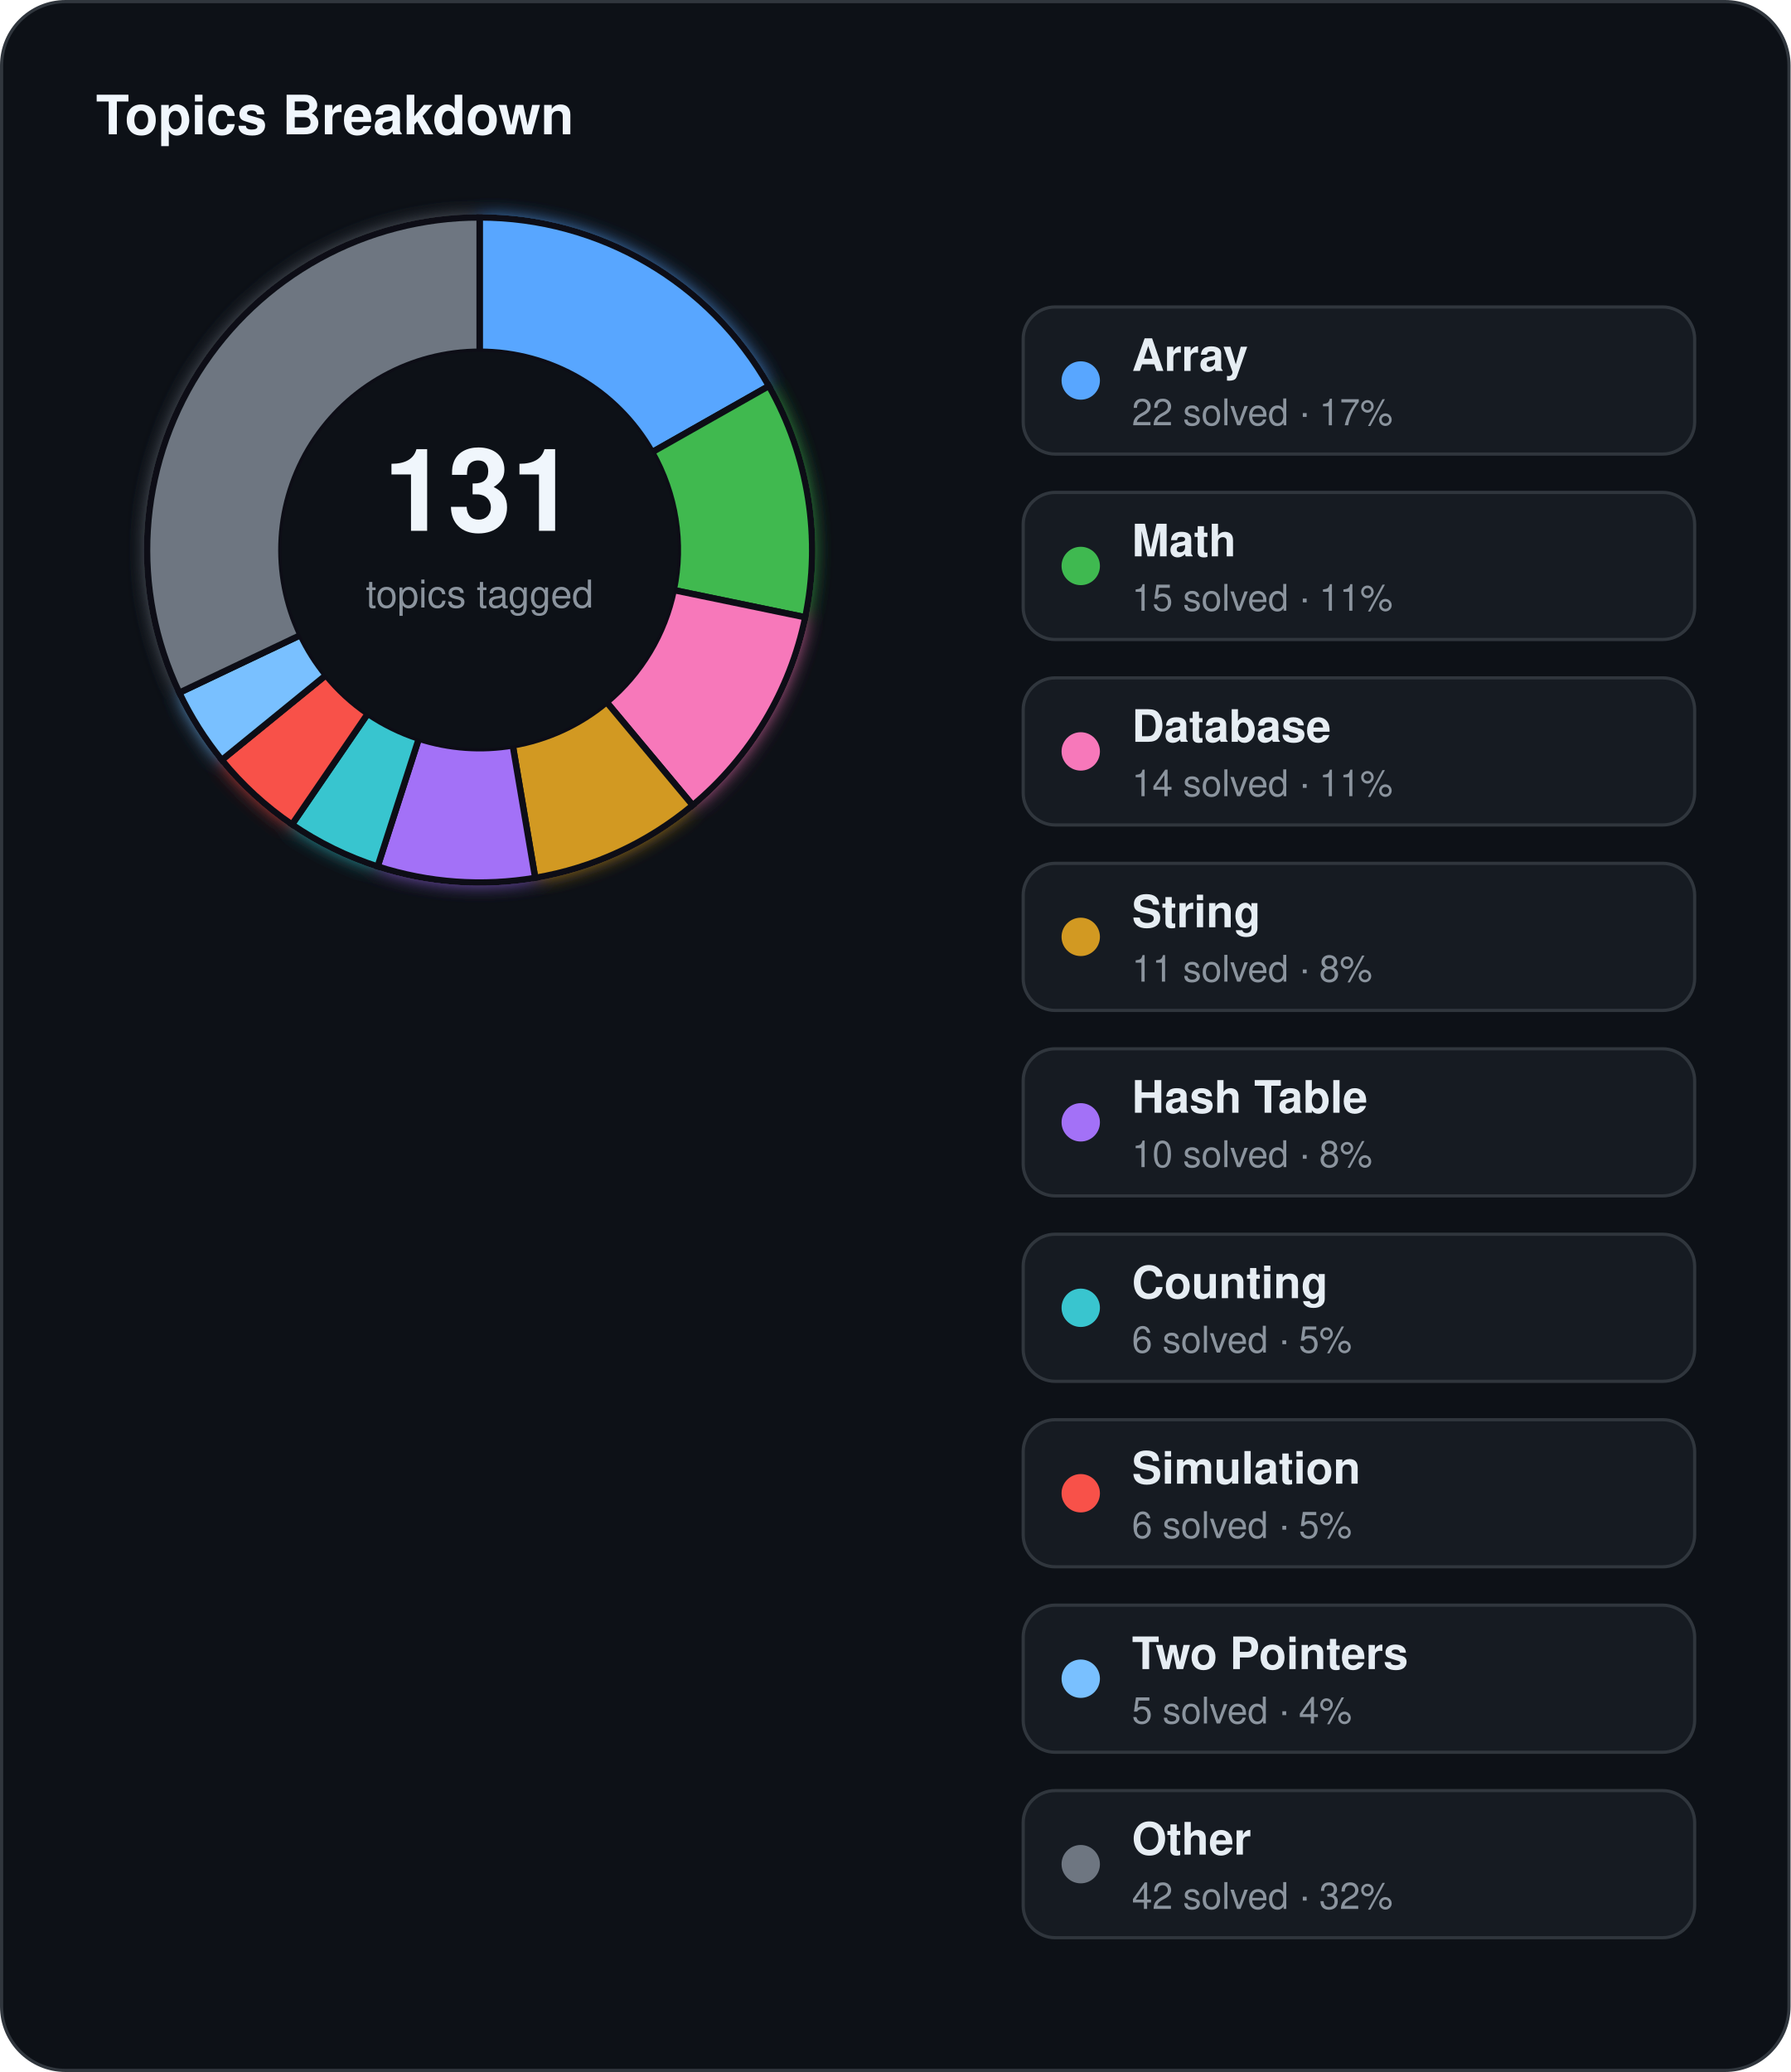
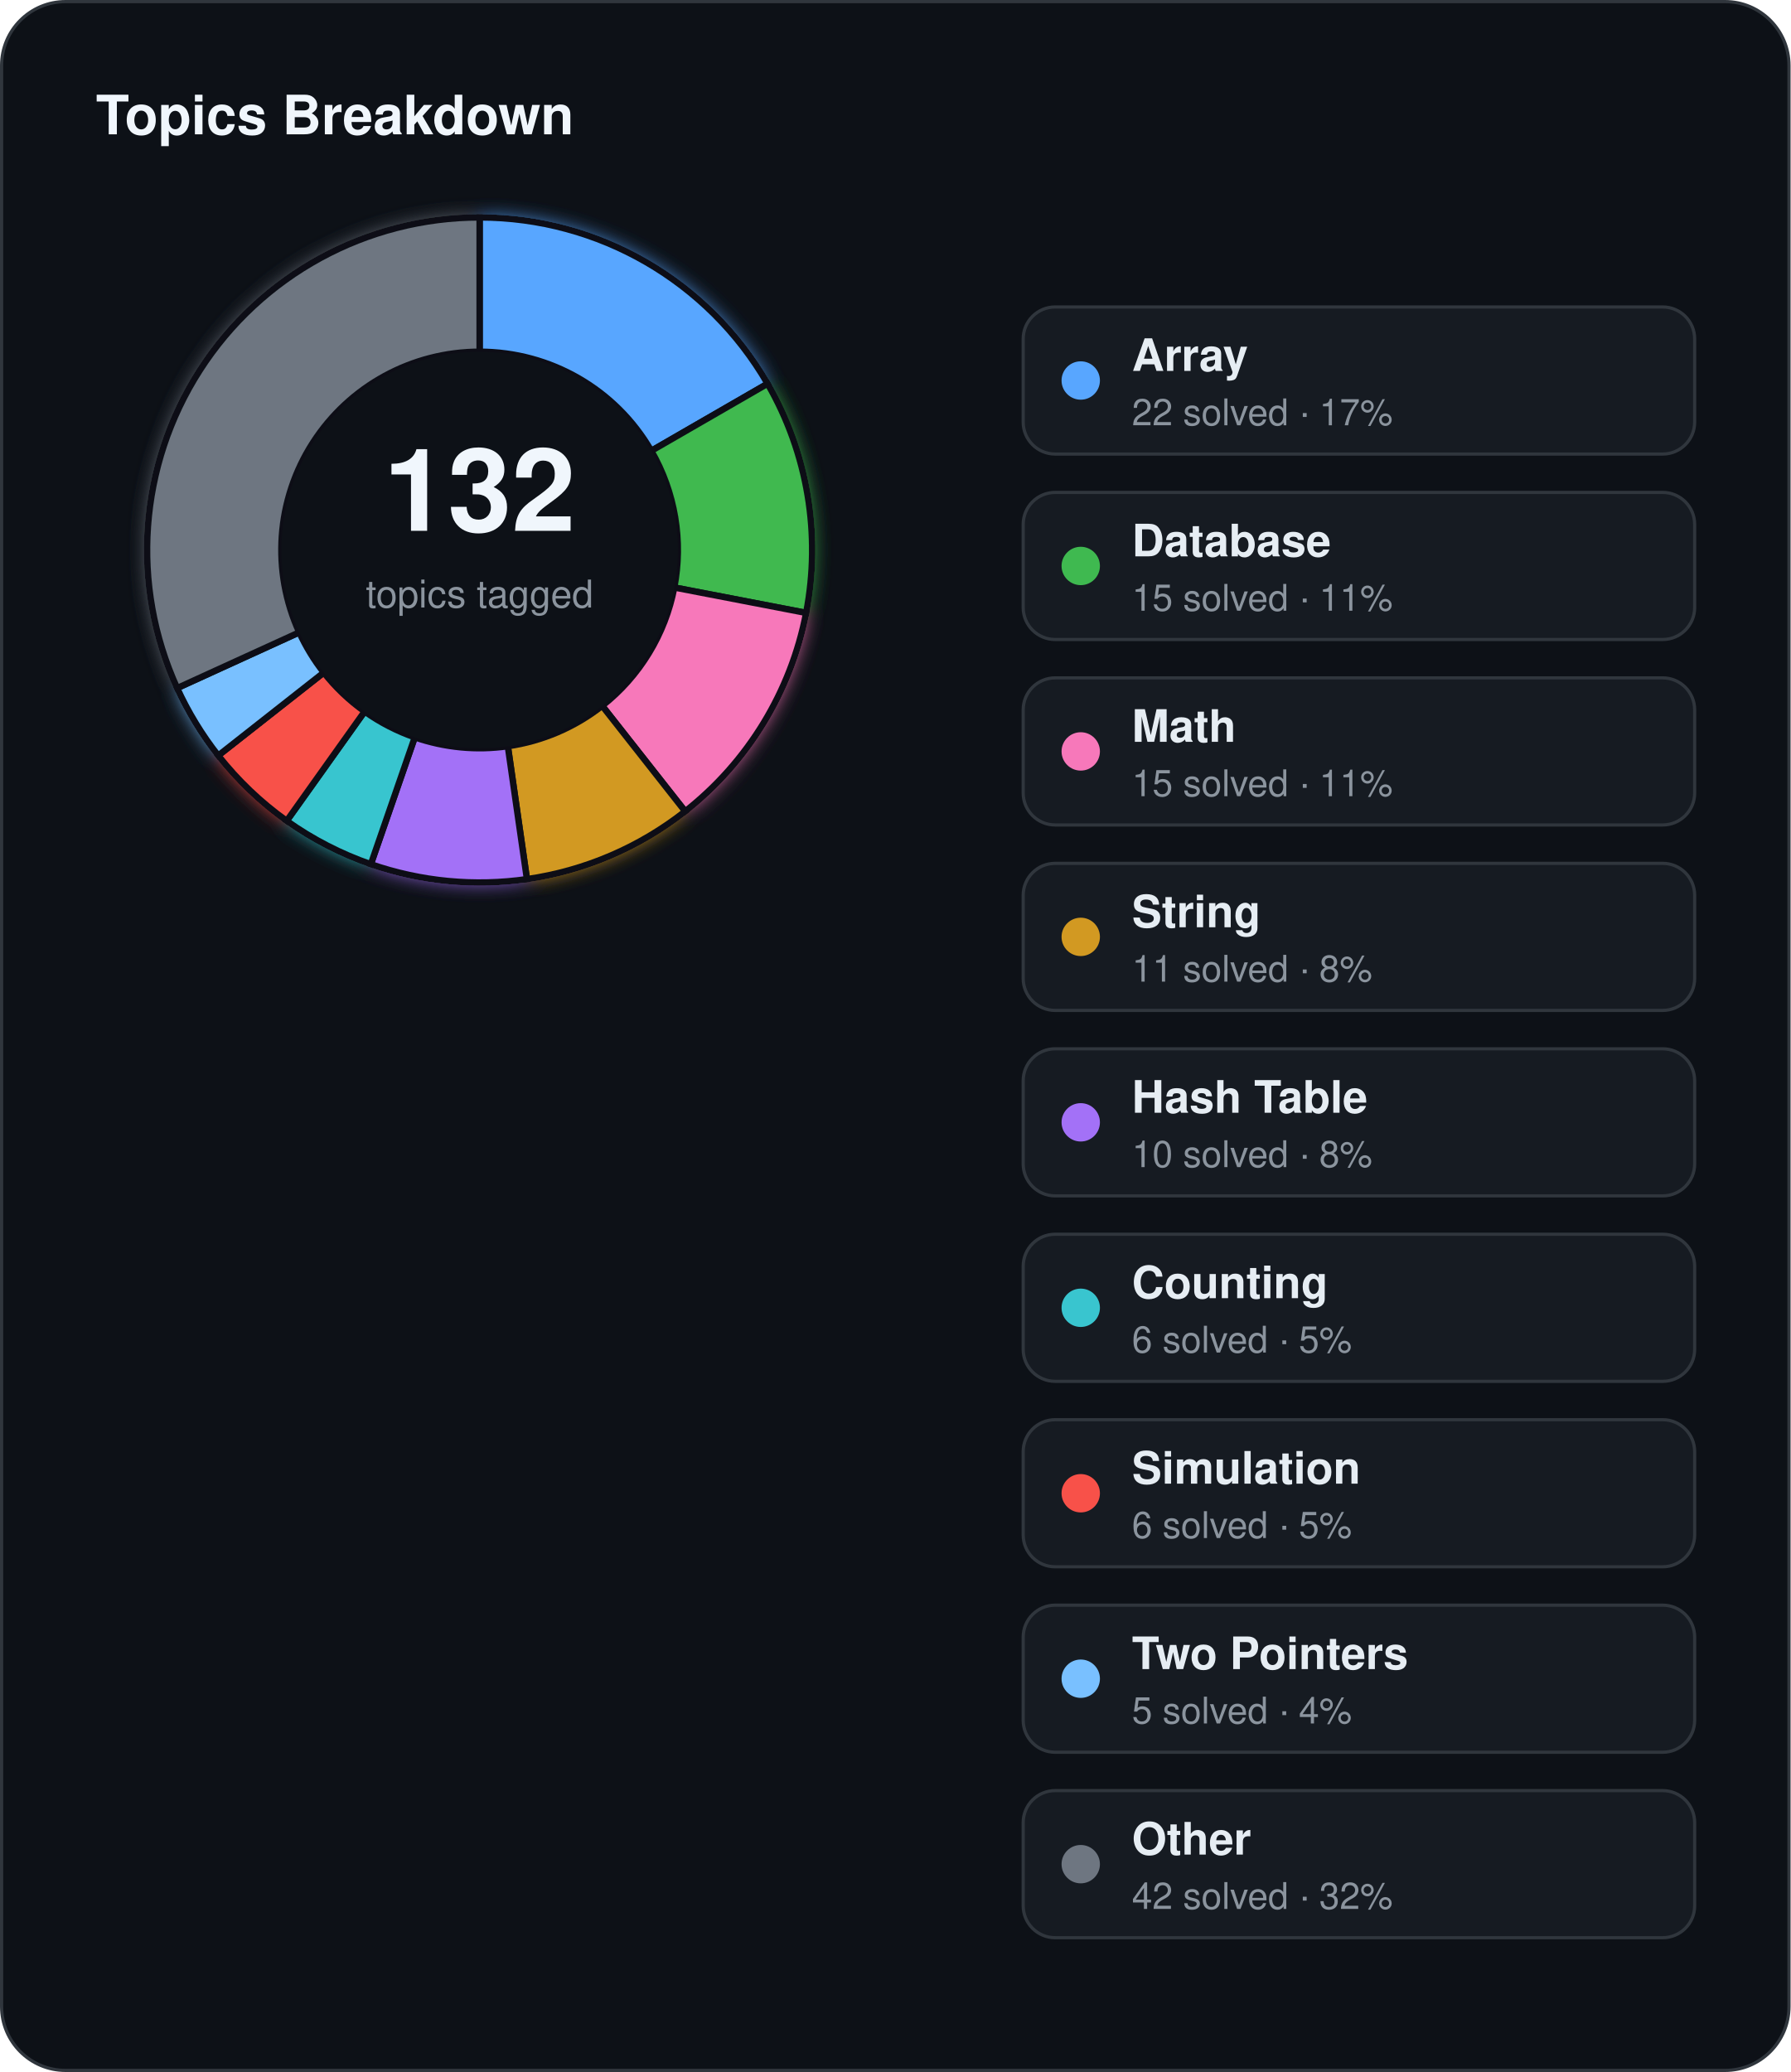
<svg xmlns="http://www.w3.org/2000/svg" width="560" height="648" viewBox="0 0 560 648">
  <defs>
    <filter id="topics-glow" x="-60%" y="-60%" width="220%" height="220%">
      <feGaussianBlur stdDeviation="3" result="blur" />
      <feMerge>
        <feMergeNode in="blur" />
        <feMergeNode in="SourceGraphic" />
      </feMerge>
    </filter>
  </defs>
  <rect x="0.5" y="0.5" width="559" height="647" rx="20" fill="#0d1117" stroke="#30363d" stroke-width="1" />
  <text x="30" y="42" fill="#f0f6fc" font-family="Segoe UI, Helvetica, Arial, sans-serif" font-size="17" font-weight="700">Topics Breakdown</text>
  <g filter="url(#topics-glow)">
-     <path d="M 150.00,68.00 A 104,104 0 0 1 240.48,120.72 L 203.94,141.43 A 62,62 0 0 0 150.00,110.00 Z" fill="#58a6ff" stroke="#0d1117" stroke-width="2" />
-     <path d="M 240.48,120.72 A 104,104 0 0 1 251.85,193.05 L 210.72,184.55 A 62,62 0 0 0 203.94,141.43 Z" fill="#3fb950" stroke="#0d1117" stroke-width="2" />
-     <path d="M 251.85,193.05 A 104,104 0 0 1 216.64,251.85 L 189.73,219.60 A 62,62 0 0 0 210.72,184.55 Z" fill="#f778ba" stroke="#0d1117" stroke-width="2" />
-     <path d="M 216.64,251.85 A 104,104 0 0 1 167.38,274.54 L 160.36,233.13 A 62,62 0 0 0 189.73,219.60 Z" fill="#d29922" stroke="#0d1117" stroke-width="2" />
-     <path d="M 167.38,274.54 A 104,104 0 0 1 118.10,270.99 L 130.98,231.01 A 62,62 0 0 0 160.36,233.13 Z" fill="#a371f7" stroke="#0d1117" stroke-width="2" />
-     <path d="M 118.10,270.99 A 104,104 0 0 1 91.32,257.86 L 115.02,223.19 A 62,62 0 0 0 130.98,231.01 Z" fill="#39c5cf" stroke="#0d1117" stroke-width="2" />
-     <path d="M 91.32,257.86 A 104,104 0 0 1 69.36,237.68 L 101.93,211.15 A 62,62 0 0 0 115.02,223.19 Z" fill="#f85149" stroke="#0d1117" stroke-width="2" />
-     <path d="M 69.36,237.68 A 104,104 0 0 1 56.07,216.64 L 94.00,198.61 A 62,62 0 0 0 101.93,211.15 Z" fill="#79c0ff" stroke="#0d1117" stroke-width="2" />
-     <path d="M 56.07,216.64 A 104,104 0 0 1 150.00,68.00 L 150.00,110.00 A 62,62 0 0 0 94.00,198.61 Z" fill="#6e7681" stroke="#0d1117" stroke-width="2" />
+     <path d="M 150.00,68.00 A 104,104 0 0 1 240.07,120.00 L 203.69,141.00 A 62,62 0 0 0 150.00,110.00 Z" fill="#58a6ff" stroke="#0d1117" stroke-width="2" />
+     <path d="M 240.07,120.00 A 104,104 0 0 1 252.12,191.68 L 210.88,183.73 A 62,62 0 0 0 203.69,141.00 Z" fill="#3fb950" stroke="#0d1117" stroke-width="2" />
+     <path d="M 252.12,191.68 A 104,104 0 0 1 214.29,253.75 L 188.33,220.74 A 62,62 0 0 0 210.88,183.73 Z" fill="#f778ba" stroke="#0d1117" stroke-width="2" />
+     <path d="M 214.29,253.75 A 104,104 0 0 1 164.80,274.94 L 158.82,233.37 A 62,62 0 0 0 188.33,220.74 Z" fill="#d29922" stroke="#0d1117" stroke-width="2" />
+     <path d="M 164.80,274.94 A 104,104 0 0 1 115.98,270.28 L 129.72,230.59 A 62,62 0 0 0 158.82,233.37 Z" fill="#a371f7" stroke="#0d1117" stroke-width="2" />
+     <path d="M 115.98,270.28 A 104,104 0 0 1 89.67,256.72 L 114.04,222.50 A 62,62 0 0 0 129.72,230.59 Z" fill="#39c5cf" stroke="#0d1117" stroke-width="2" />
+     <path d="M 89.67,256.72 A 104,104 0 0 1 68.25,236.29 L 101.26,210.33 A 62,62 0 0 0 114.04,222.50 Z" fill="#f85149" stroke="#0d1117" stroke-width="2" />
+     <path d="M 68.25,236.29 A 104,104 0 0 1 55.40,215.20 L 93.60,197.76 A 62,62 0 0 0 101.26,210.33 Z" fill="#79c0ff" stroke="#0d1117" stroke-width="2" />
+     <path d="M 55.40,215.20 A 104,104 0 0 1 150.00,68.00 L 150.00,110.00 A 62,62 0 0 0 93.60,197.76 Z" fill="#6e7681" stroke="#0d1117" stroke-width="2" />
  </g>
  <circle cx="150" cy="172" r="62" fill="#0d1117" />
-   <text x="150" y="166" text-anchor="middle" fill="#f0f6fc" font-family="Segoe UI, Helvetica, Arial, sans-serif" font-size="36" font-weight="700">131</text>
+   <text x="150" y="166" text-anchor="middle" fill="#f0f6fc" font-family="Segoe UI, Helvetica, Arial, sans-serif" font-size="36" font-weight="700">132</text>
  <text x="150" y="190" text-anchor="middle" fill="#8b949e" font-family="Segoe UI, Helvetica, Arial, sans-serif" font-size="12">topics tagged</text>
  <rect x="320" y="96" width="210" height="46" rx="10" fill="#161b22" stroke="#30363d" stroke-width="1" />
  <circle cx="338" cy="119" r="6" fill="#58a6ff" />
  <text x="354" y="116" fill="#e6edf3" font-family="Segoe UI, Helvetica, Arial, sans-serif" font-size="14" font-weight="600">Array</text>
  <text x="354" y="133" fill="#8b949e" font-family="Segoe UI, Helvetica, Arial, sans-serif" font-size="11.5">22 solved · 17%</text>
  <rect x="320" y="154" width="210" height="46" rx="10" fill="#161b22" stroke="#30363d" stroke-width="1" />
  <circle cx="338" cy="177" r="6" fill="#3fb950" />
-   <text x="354" y="174" fill="#e6edf3" font-family="Segoe UI, Helvetica, Arial, sans-serif" font-size="14" font-weight="600">Math</text>
+   <text x="354" y="174" fill="#e6edf3" font-family="Segoe UI, Helvetica, Arial, sans-serif" font-size="14" font-weight="600">Database</text>
  <text x="354" y="191" fill="#8b949e" font-family="Segoe UI, Helvetica, Arial, sans-serif" font-size="11.5">15 solved · 11%</text>
  <rect x="320" y="212" width="210" height="46" rx="10" fill="#161b22" stroke="#30363d" stroke-width="1" />
  <circle cx="338" cy="235" r="6" fill="#f778ba" />
-   <text x="354" y="232" fill="#e6edf3" font-family="Segoe UI, Helvetica, Arial, sans-serif" font-size="14" font-weight="600">Database</text>
-   <text x="354" y="249" fill="#8b949e" font-family="Segoe UI, Helvetica, Arial, sans-serif" font-size="11.5">14 solved · 11%</text>
+   <text x="354" y="232" fill="#e6edf3" font-family="Segoe UI, Helvetica, Arial, sans-serif" font-size="14" font-weight="600">Math</text>
+   <text x="354" y="249" fill="#8b949e" font-family="Segoe UI, Helvetica, Arial, sans-serif" font-size="11.5">15 solved · 11%</text>
  <rect x="320" y="270" width="210" height="46" rx="10" fill="#161b22" stroke="#30363d" stroke-width="1" />
  <circle cx="338" cy="293" r="6" fill="#d29922" />
  <text x="354" y="290" fill="#e6edf3" font-family="Segoe UI, Helvetica, Arial, sans-serif" font-size="14" font-weight="600">String</text>
  <text x="354" y="307" fill="#8b949e" font-family="Segoe UI, Helvetica, Arial, sans-serif" font-size="11.5">11 solved · 8%</text>
  <rect x="320" y="328" width="210" height="46" rx="10" fill="#161b22" stroke="#30363d" stroke-width="1" />
  <circle cx="338" cy="351" r="6" fill="#a371f7" />
  <text x="354" y="348" fill="#e6edf3" font-family="Segoe UI, Helvetica, Arial, sans-serif" font-size="14" font-weight="600">Hash Table</text>
  <text x="354" y="365" fill="#8b949e" font-family="Segoe UI, Helvetica, Arial, sans-serif" font-size="11.5">10 solved · 8%</text>
  <rect x="320" y="386" width="210" height="46" rx="10" fill="#161b22" stroke="#30363d" stroke-width="1" />
  <circle cx="338" cy="409" r="6" fill="#39c5cf" />
  <text x="354" y="406" fill="#e6edf3" font-family="Segoe UI, Helvetica, Arial, sans-serif" font-size="14" font-weight="600">Counting</text>
  <text x="354" y="423" fill="#8b949e" font-family="Segoe UI, Helvetica, Arial, sans-serif" font-size="11.5">6 solved · 5%</text>
  <rect x="320" y="444" width="210" height="46" rx="10" fill="#161b22" stroke="#30363d" stroke-width="1" />
  <circle cx="338" cy="467" r="6" fill="#f85149" />
  <text x="354" y="464" fill="#e6edf3" font-family="Segoe UI, Helvetica, Arial, sans-serif" font-size="14" font-weight="600">Simulation</text>
  <text x="354" y="481" fill="#8b949e" font-family="Segoe UI, Helvetica, Arial, sans-serif" font-size="11.5">6 solved · 5%</text>
  <rect x="320" y="502" width="210" height="46" rx="10" fill="#161b22" stroke="#30363d" stroke-width="1" />
  <circle cx="338" cy="525" r="6" fill="#79c0ff" />
  <text x="354" y="522" fill="#e6edf3" font-family="Segoe UI, Helvetica, Arial, sans-serif" font-size="14" font-weight="600">Two Pointers</text>
  <text x="354" y="539" fill="#8b949e" font-family="Segoe UI, Helvetica, Arial, sans-serif" font-size="11.5">5 solved · 4%</text>
  <rect x="320" y="560" width="210" height="46" rx="10" fill="#161b22" stroke="#30363d" stroke-width="1" />
  <circle cx="338" cy="583" r="6" fill="#6e7681" />
  <text x="354" y="580" fill="#e6edf3" font-family="Segoe UI, Helvetica, Arial, sans-serif" font-size="14" font-weight="600">Other</text>
  <text x="354" y="597" fill="#8b949e" font-family="Segoe UI, Helvetica, Arial, sans-serif" font-size="11.5">42 solved · 32%</text>
</svg>
